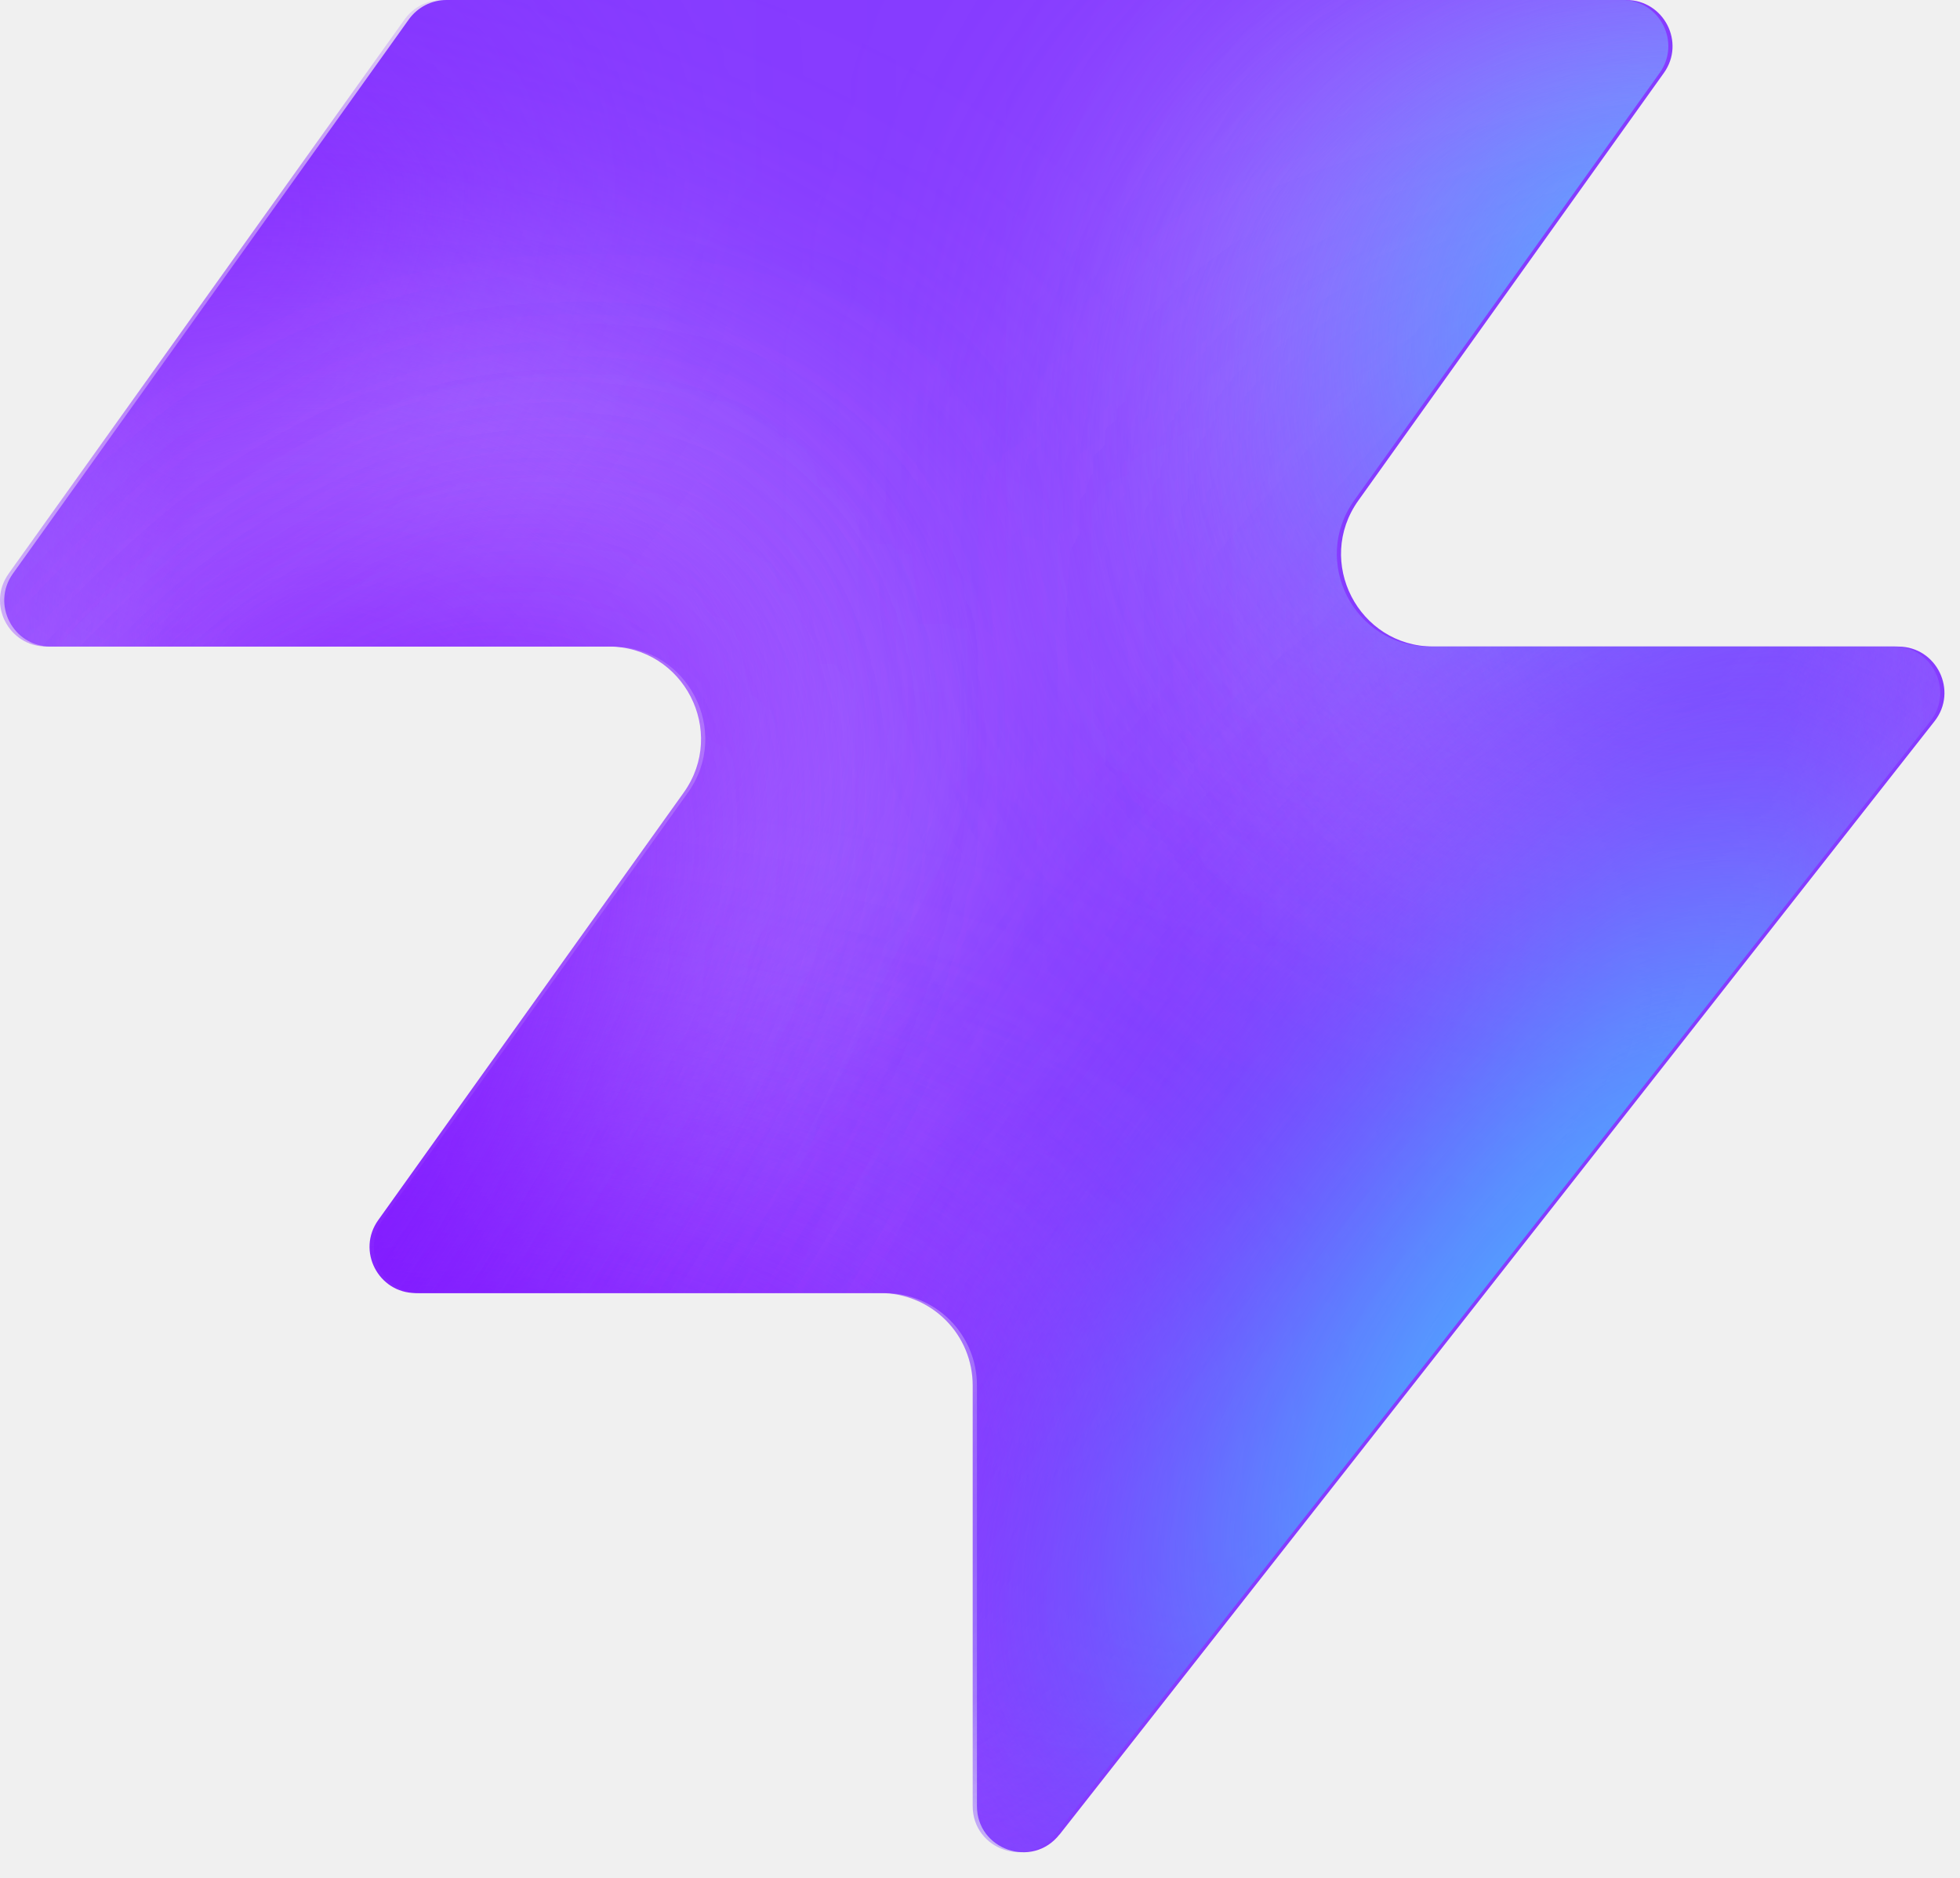
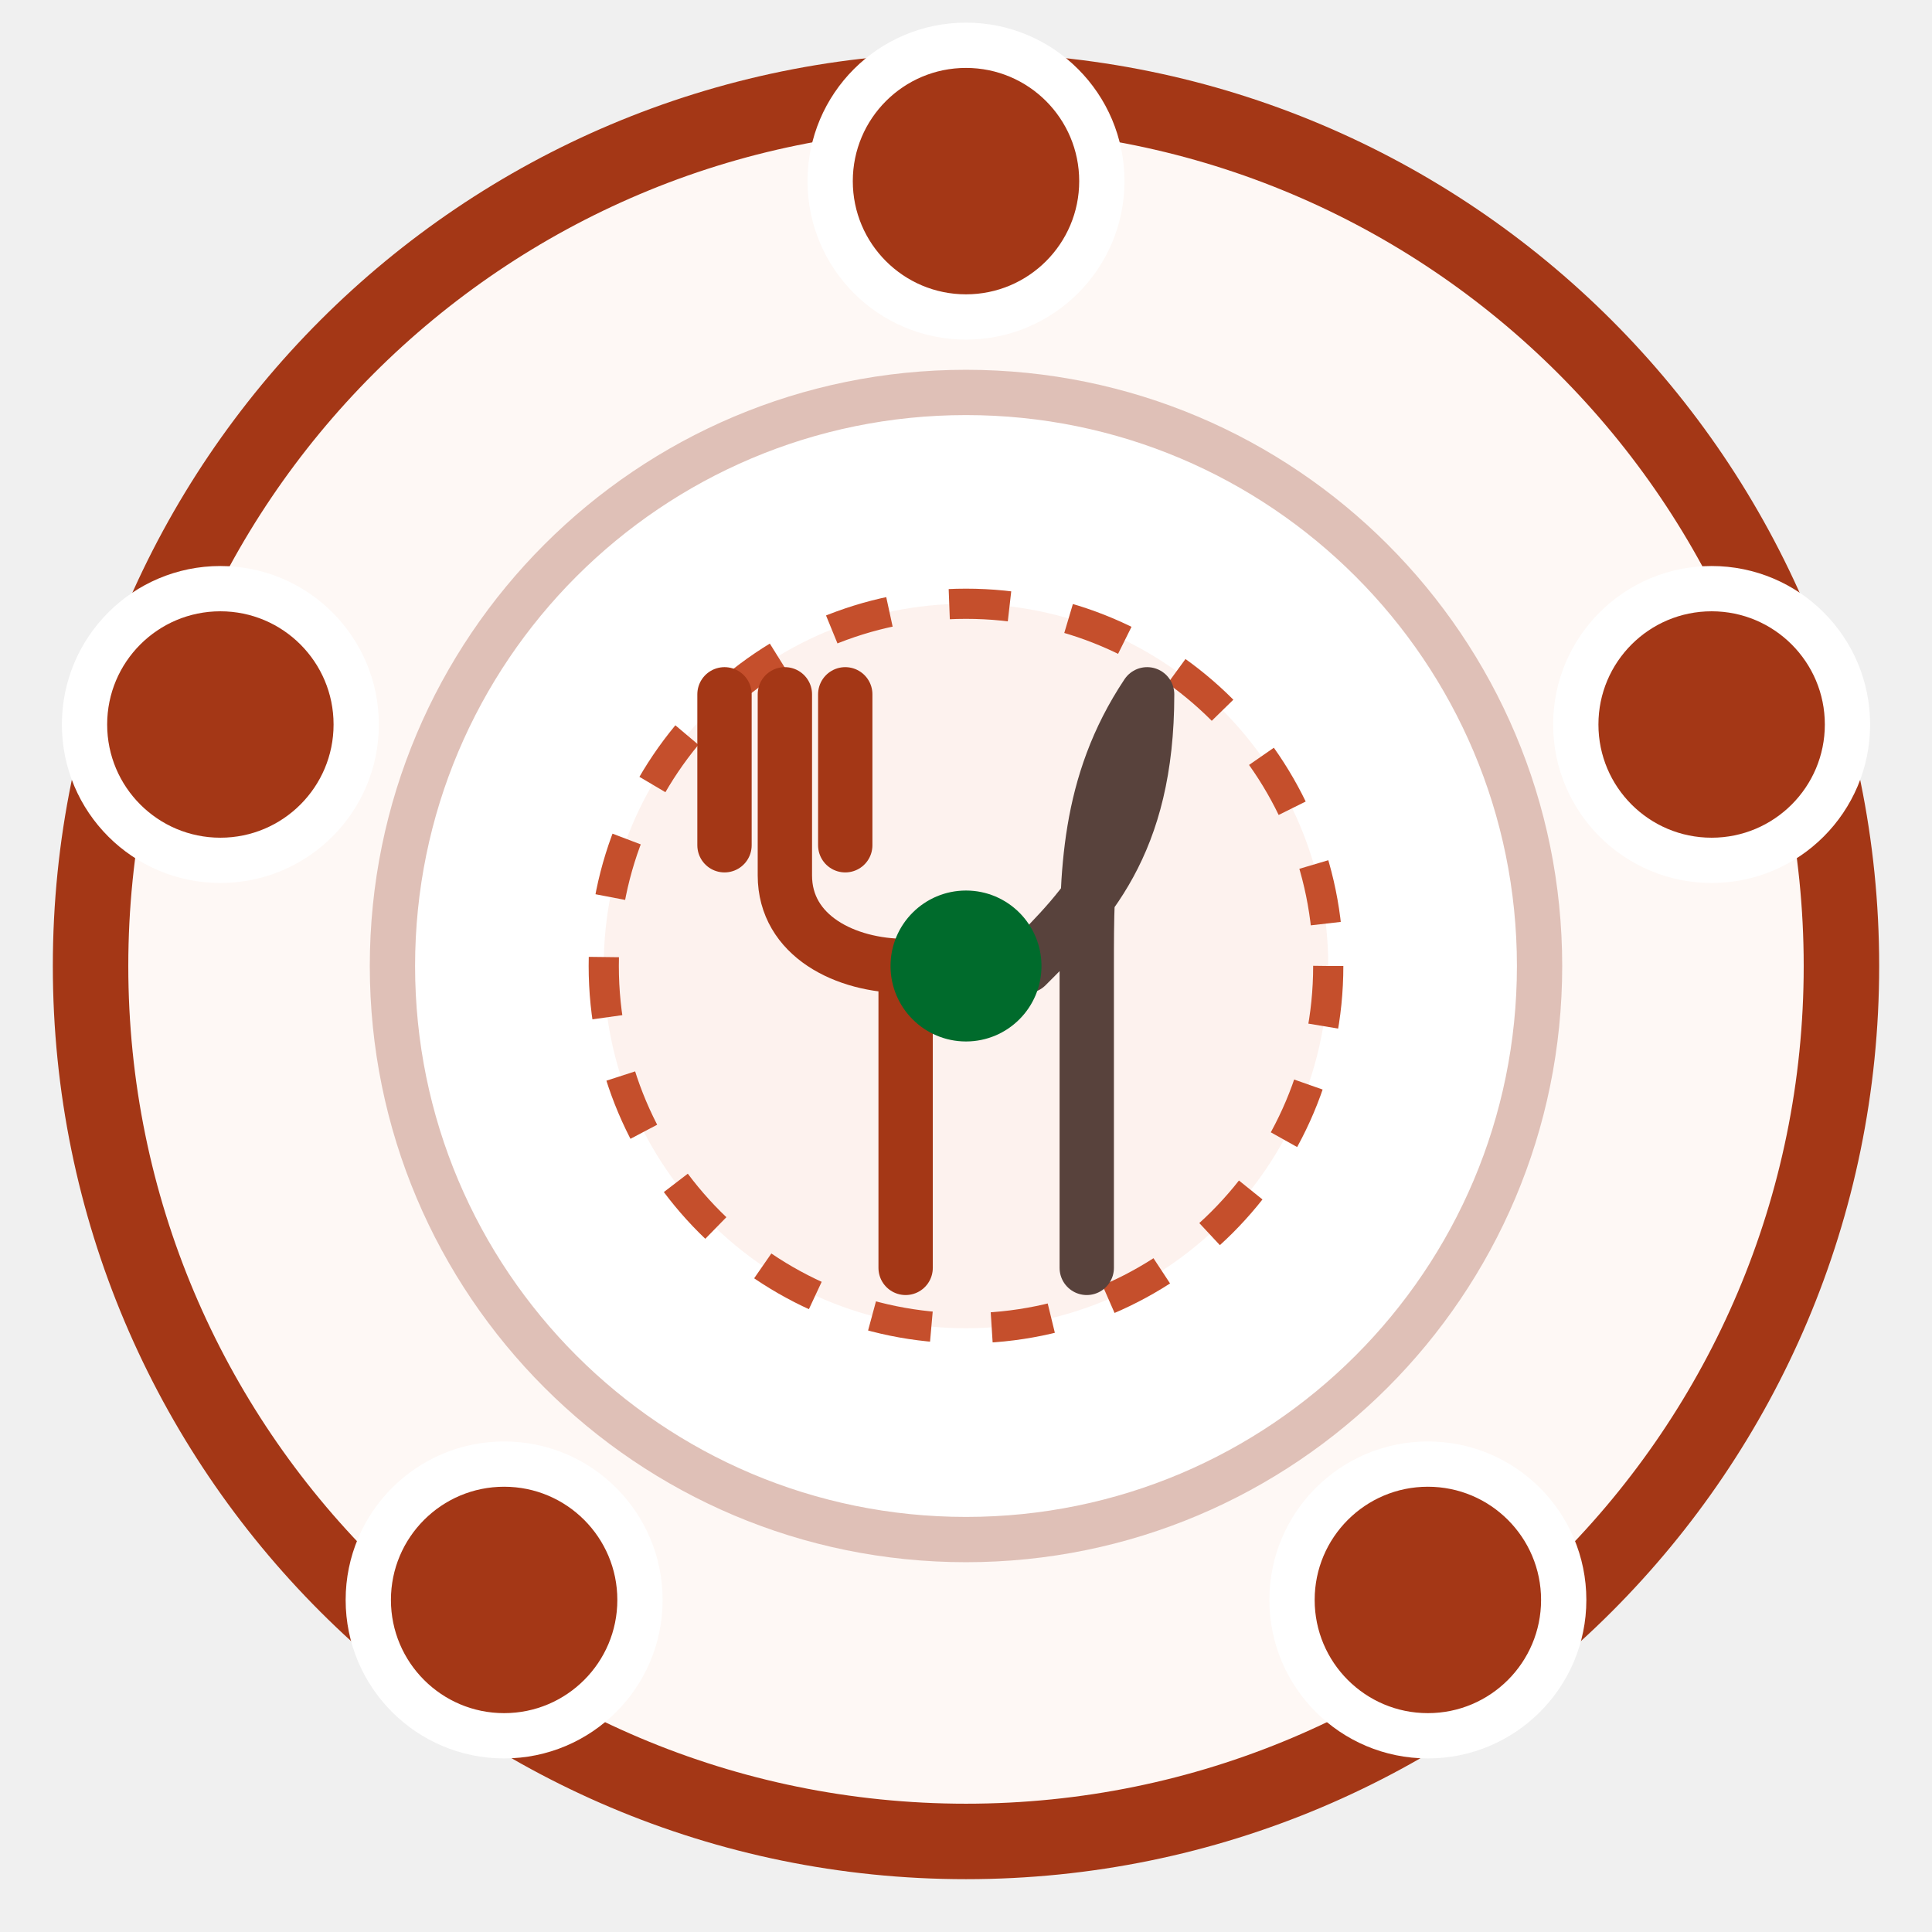
- <svg xmlns="http://www.w3.org/2000/svg" width="48" height="46" fill="none" viewBox="0 0 48 46">
-   <path fill="#863bff" d="M25.946 44.938c-.664.845-2.021.375-2.021-.698V33.937a2.26 2.26 0 0 0-2.262-2.262H10.287c-.92 0-1.456-1.04-.92-1.788l7.48-10.471c1.07-1.497 0-3.578-1.842-3.578H1.237c-.92 0-1.456-1.04-.92-1.788L10.013.474c.214-.297.556-.474.92-.474h28.894c.92 0 1.456 1.04.92 1.788l-7.48 10.471c-1.07 1.498 0 3.579 1.842 3.579h11.377c.943 0 1.473 1.088.89 1.83L25.947 44.94z" style="fill:#863bff;fill:color(display-p3 .525 .23 1);fill-opacity:1" />
-   <mask id="a" width="48" height="46" x="0" y="0" maskUnits="userSpaceOnUse" style="mask-type:alpha">
-     <path fill="#000" d="M25.842 44.938c-.664.844-2.021.375-2.021-.698V33.937a2.26 2.26 0 0 0-2.262-2.262H10.183c-.92 0-1.456-1.04-.92-1.788l7.48-10.471c1.07-1.498 0-3.579-1.842-3.579H1.133c-.92 0-1.456-1.04-.92-1.787L9.91.473c.214-.297.556-.474.92-.474h28.894c.92 0 1.456 1.04.92 1.788l-7.48 10.471c-1.07 1.498 0 3.578 1.842 3.578h11.377c.943 0 1.473 1.088.89 1.832L25.843 44.94z" style="fill:#000;fill-opacity:1" />
-   </mask>
-   <g mask="url(#a)">
-     <g filter="url(#b)">
-       <ellipse cx="5.508" cy="14.704" fill="#ede6ff" rx="5.508" ry="14.704" style="fill:#ede6ff;fill:color(display-p3 .927 .903 1);fill-opacity:1" transform="matrix(.00324 1 1 -.00324 -4.47 31.516)" />
-     </g>
-     <g filter="url(#c)">
-       <ellipse cx="10.399" cy="29.851" fill="#ede6ff" rx="10.399" ry="29.851" style="fill:#ede6ff;fill:color(display-p3 .927 .903 1);fill-opacity:1" transform="matrix(.00324 1 1 -.00324 -39.328 7.883)" />
-     </g>
-     <g filter="url(#d)">
-       <ellipse cx="5.508" cy="30.487" fill="#7e14ff" rx="5.508" ry="30.487" style="fill:#7e14ff;fill:color(display-p3 .492 .077 1);fill-opacity:1" transform="rotate(89.814 -25.913 -14.639)scale(1 -1)" />
-     </g>
-     <g filter="url(#e)">
-       <ellipse cx="5.508" cy="30.599" fill="#7e14ff" rx="5.508" ry="30.599" style="fill:#7e14ff;fill:color(display-p3 .492 .077 1);fill-opacity:1" transform="rotate(89.814 -32.644 -3.334)scale(1 -1)" />
-     </g>
-     <g filter="url(#f)">
-       <ellipse cx="5.508" cy="30.599" fill="#7e14ff" rx="5.508" ry="30.599" style="fill:#7e14ff;fill:color(display-p3 .492 .077 1);fill-opacity:1" transform="matrix(.00324 1 1 -.00324 -34.34 30.47)" />
-     </g>
-     <g filter="url(#g)">
-       <ellipse cx="14.072" cy="22.078" fill="#ede6ff" rx="14.072" ry="22.078" style="fill:#ede6ff;fill:color(display-p3 .927 .903 1);fill-opacity:1" transform="rotate(93.35 24.506 48.493)scale(-1 1)" />
-     </g>
-     <g filter="url(#h)">
-       <ellipse cx="3.47" cy="21.501" fill="#7e14ff" rx="3.47" ry="21.501" style="fill:#7e14ff;fill:color(display-p3 .492 .077 1);fill-opacity:1" transform="rotate(89.009 28.708 47.59)scale(-1 1)" />
-     </g>
-     <g filter="url(#i)">
-       <ellipse cx="3.47" cy="21.501" fill="#7e14ff" rx="3.47" ry="21.501" style="fill:#7e14ff;fill:color(display-p3 .492 .077 1);fill-opacity:1" transform="rotate(89.009 28.708 47.59)scale(-1 1)" />
-     </g>
-     <g filter="url(#j)">
-       <ellipse cx=".387" cy="8.972" fill="#7e14ff" rx="4.407" ry="29.108" style="fill:#7e14ff;fill:color(display-p3 .492 .077 1);fill-opacity:1" transform="rotate(39.51 .387 8.972)" />
-     </g>
-     <g filter="url(#k)">
-       <ellipse cx="47.523" cy="-6.092" fill="#7e14ff" rx="4.407" ry="29.108" style="fill:#7e14ff;fill:color(display-p3 .492 .077 1);fill-opacity:1" transform="rotate(37.892 47.523 -6.092)" />
-     </g>
-     <g filter="url(#l)">
-       <ellipse cx="41.412" cy="6.333" fill="#47bfff" rx="5.971" ry="9.665" style="fill:#47bfff;fill:color(display-p3 .28 .748 1);fill-opacity:1" transform="rotate(37.892 41.412 6.333)" />
-     </g>
-     <g filter="url(#m)">
-       <ellipse cx="-1.879" cy="38.332" fill="#7e14ff" rx="4.407" ry="29.108" style="fill:#7e14ff;fill:color(display-p3 .492 .077 1);fill-opacity:1" transform="rotate(37.892 -1.88 38.332)" />
-     </g>
-     <g filter="url(#n)">
-       <ellipse cx="-1.879" cy="38.332" fill="#7e14ff" rx="4.407" ry="29.108" style="fill:#7e14ff;fill:color(display-p3 .492 .077 1);fill-opacity:1" transform="rotate(37.892 -1.88 38.332)" />
-     </g>
-     <g filter="url(#o)">
-       <ellipse cx="35.651" cy="29.907" fill="#7e14ff" rx="4.407" ry="29.108" style="fill:#7e14ff;fill:color(display-p3 .492 .077 1);fill-opacity:1" transform="rotate(37.892 35.651 29.907)" />
-     </g>
-     <g filter="url(#p)">
-       <ellipse cx="38.418" cy="32.4" fill="#47bfff" rx="5.971" ry="15.297" style="fill:#47bfff;fill:color(display-p3 .28 .748 1);fill-opacity:1" transform="rotate(37.892 38.418 32.4)" />
-     </g>
-   </g>
-   <defs>
-     <filter id="b" width="60.045" height="41.654" x="-19.77" y="16.149" color-interpolation-filters="sRGB" filterUnits="userSpaceOnUse">
-       <feFlood flood-opacity="0" result="BackgroundImageFix" />
-       <feBlend in="SourceGraphic" in2="BackgroundImageFix" result="shape" />
-       <feGaussianBlur result="effect1_foregroundBlur_2002_17158" stdDeviation="7.659" />
-     </filter>
-     <filter id="c" width="90.34" height="51.437" x="-54.613" y="-7.533" color-interpolation-filters="sRGB" filterUnits="userSpaceOnUse">
-       <feFlood flood-opacity="0" result="BackgroundImageFix" />
-       <feBlend in="SourceGraphic" in2="BackgroundImageFix" result="shape" />
-       <feGaussianBlur result="effect1_foregroundBlur_2002_17158" stdDeviation="7.659" />
-     </filter>
-     <filter id="d" width="79.355" height="29.4" x="-49.64" y="2.03" color-interpolation-filters="sRGB" filterUnits="userSpaceOnUse">
-       <feFlood flood-opacity="0" result="BackgroundImageFix" />
-       <feBlend in="SourceGraphic" in2="BackgroundImageFix" result="shape" />
-       <feGaussianBlur result="effect1_foregroundBlur_2002_17158" stdDeviation="4.596" />
-     </filter>
-     <filter id="e" width="79.579" height="29.4" x="-45.045" y="20.029" color-interpolation-filters="sRGB" filterUnits="userSpaceOnUse">
-       <feFlood flood-opacity="0" result="BackgroundImageFix" />
-       <feBlend in="SourceGraphic" in2="BackgroundImageFix" result="shape" />
-       <feGaussianBlur result="effect1_foregroundBlur_2002_17158" stdDeviation="4.596" />
-     </filter>
-     <filter id="f" width="79.579" height="29.4" x="-43.513" y="21.178" color-interpolation-filters="sRGB" filterUnits="userSpaceOnUse">
-       <feFlood flood-opacity="0" result="BackgroundImageFix" />
-       <feBlend in="SourceGraphic" in2="BackgroundImageFix" result="shape" />
-       <feGaussianBlur result="effect1_foregroundBlur_2002_17158" stdDeviation="4.596" />
-     </filter>
-     <filter id="g" width="74.749" height="58.852" x="15.756" y="-17.901" color-interpolation-filters="sRGB" filterUnits="userSpaceOnUse">
-       <feFlood flood-opacity="0" result="BackgroundImageFix" />
-       <feBlend in="SourceGraphic" in2="BackgroundImageFix" result="shape" />
-       <feGaussianBlur result="effect1_foregroundBlur_2002_17158" stdDeviation="7.659" />
-     </filter>
-     <filter id="h" width="61.377" height="25.362" x="23.548" y="2.284" color-interpolation-filters="sRGB" filterUnits="userSpaceOnUse">
-       <feFlood flood-opacity="0" result="BackgroundImageFix" />
-       <feBlend in="SourceGraphic" in2="BackgroundImageFix" result="shape" />
-       <feGaussianBlur result="effect1_foregroundBlur_2002_17158" stdDeviation="4.596" />
-     </filter>
-     <filter id="i" width="61.377" height="25.362" x="23.548" y="2.284" color-interpolation-filters="sRGB" filterUnits="userSpaceOnUse">
-       <feFlood flood-opacity="0" result="BackgroundImageFix" />
-       <feBlend in="SourceGraphic" in2="BackgroundImageFix" result="shape" />
-       <feGaussianBlur result="effect1_foregroundBlur_2002_17158" stdDeviation="4.596" />
-     </filter>
-     <filter id="j" width="56.045" height="63.649" x="-27.636" y="-22.853" color-interpolation-filters="sRGB" filterUnits="userSpaceOnUse">
-       <feFlood flood-opacity="0" result="BackgroundImageFix" />
-       <feBlend in="SourceGraphic" in2="BackgroundImageFix" result="shape" />
-       <feGaussianBlur result="effect1_foregroundBlur_2002_17158" stdDeviation="4.596" />
-     </filter>
-     <filter id="k" width="54.814" height="64.646" x="20.116" y="-38.415" color-interpolation-filters="sRGB" filterUnits="userSpaceOnUse">
-       <feFlood flood-opacity="0" result="BackgroundImageFix" />
-       <feBlend in="SourceGraphic" in2="BackgroundImageFix" result="shape" />
-       <feGaussianBlur result="effect1_foregroundBlur_2002_17158" stdDeviation="4.596" />
-     </filter>
-     <filter id="l" width="33.541" height="35.313" x="24.641" y="-11.323" color-interpolation-filters="sRGB" filterUnits="userSpaceOnUse">
-       <feFlood flood-opacity="0" result="BackgroundImageFix" />
-       <feBlend in="SourceGraphic" in2="BackgroundImageFix" result="shape" />
-       <feGaussianBlur result="effect1_foregroundBlur_2002_17158" stdDeviation="4.596" />
-     </filter>
-     <filter id="m" width="54.814" height="64.646" x="-29.286" y="6.009" color-interpolation-filters="sRGB" filterUnits="userSpaceOnUse">
-       <feFlood flood-opacity="0" result="BackgroundImageFix" />
-       <feBlend in="SourceGraphic" in2="BackgroundImageFix" result="shape" />
-       <feGaussianBlur result="effect1_foregroundBlur_2002_17158" stdDeviation="4.596" />
-     </filter>
-     <filter id="n" width="54.814" height="64.646" x="-29.286" y="6.009" color-interpolation-filters="sRGB" filterUnits="userSpaceOnUse">
-       <feFlood flood-opacity="0" result="BackgroundImageFix" />
-       <feBlend in="SourceGraphic" in2="BackgroundImageFix" result="shape" />
-       <feGaussianBlur result="effect1_foregroundBlur_2002_17158" stdDeviation="4.596" />
-     </filter>
-     <filter id="o" width="54.814" height="64.646" x="8.244" y="-2.416" color-interpolation-filters="sRGB" filterUnits="userSpaceOnUse">
-       <feFlood flood-opacity="0" result="BackgroundImageFix" />
-       <feBlend in="SourceGraphic" in2="BackgroundImageFix" result="shape" />
-       <feGaussianBlur result="effect1_foregroundBlur_2002_17158" stdDeviation="4.596" />
-     </filter>
-     <filter id="p" width="39.409" height="43.623" x="18.713" y="10.588" color-interpolation-filters="sRGB" filterUnits="userSpaceOnUse">
-       <feFlood flood-opacity="0" result="BackgroundImageFix" />
-       <feBlend in="SourceGraphic" in2="BackgroundImageFix" result="shape" />
-       <feGaussianBlur result="effect1_foregroundBlur_2002_17158" stdDeviation="4.596" />
-     </filter>
-   </defs>
+ <svg xmlns="http://www.w3.org/2000/svg" viewBox="0 0 64 64" fill="none">
+   <circle cx="32" cy="32" r="29" fill="#fef8f5" stroke="#a43716" stroke-width="2.5" />
+   <circle cx="32" cy="32" r="19" fill="#ffffff" stroke="#dfc0b7" stroke-width="1.5" />
+   <circle cx="32" cy="32" r="12" fill="#fdf2ee" stroke="#c54f2c" stroke-width="1" stroke-dasharray="2 2" />
+   <circle cx="32" cy="6" r="4.5" fill="#a43716" stroke="#ffffff" stroke-width="1.5" />
+   <circle cx="56.7" cy="24" r="4.5" fill="#a43716" stroke="#ffffff" stroke-width="1.5" />
+   <circle cx="47.3" cy="53" r="4.5" fill="#a43716" stroke="#ffffff" stroke-width="1.5" />
+   <circle cx="16.7" cy="53" r="4.5" fill="#a43716" stroke="#ffffff" stroke-width="1.5" />
+   <circle cx="7.3" cy="24" r="4.5" fill="#a43716" stroke="#ffffff" stroke-width="1.5" />
+   <path d="M26 23 L26 29 C26 31 28 32 30 32 L30 42 M24 23 L24 28 M28 23 L28 28" stroke="#a43716" stroke-width="1.8" stroke-linecap="round" stroke-linejoin="round" />
+   <path d="M38 23 C36 26 36 29 36 32 L36 42 M38 23 C38 28 36 30 34 32" stroke="#58423c" stroke-width="1.8" stroke-linecap="round" stroke-linejoin="round" />
+   <circle cx="32" cy="32" r="2.5" fill="#006b2c" />
</svg>
